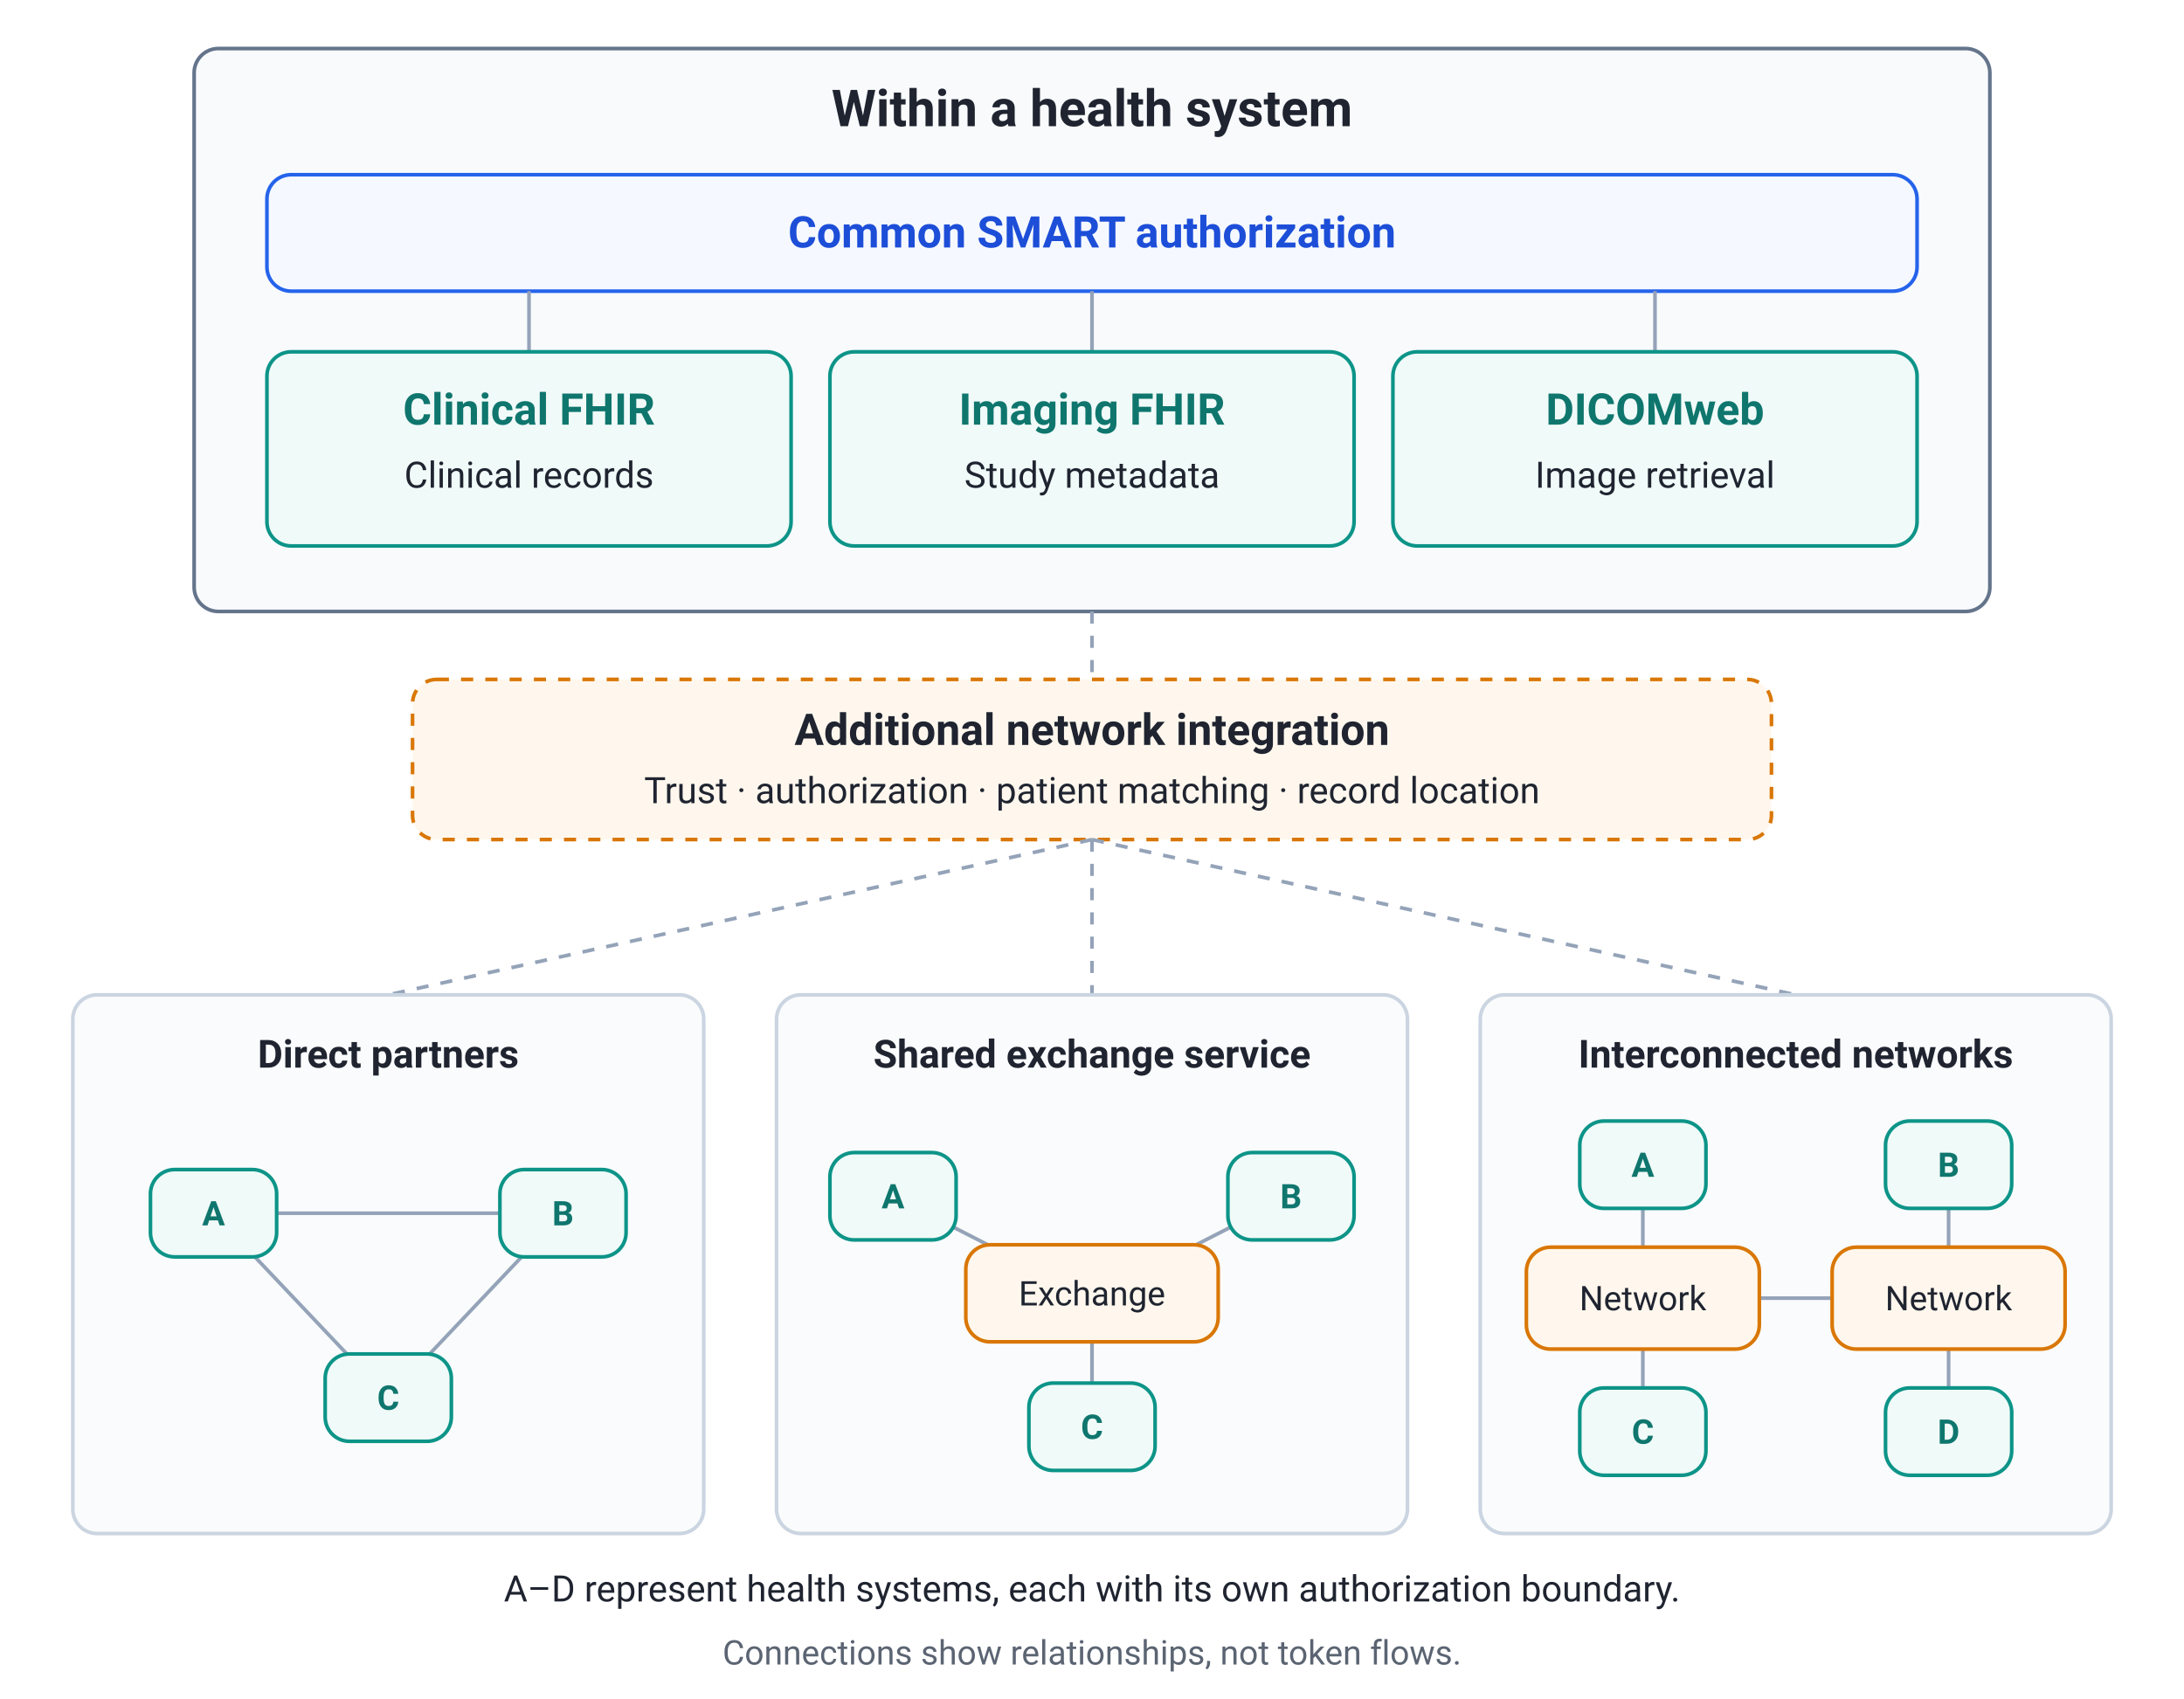
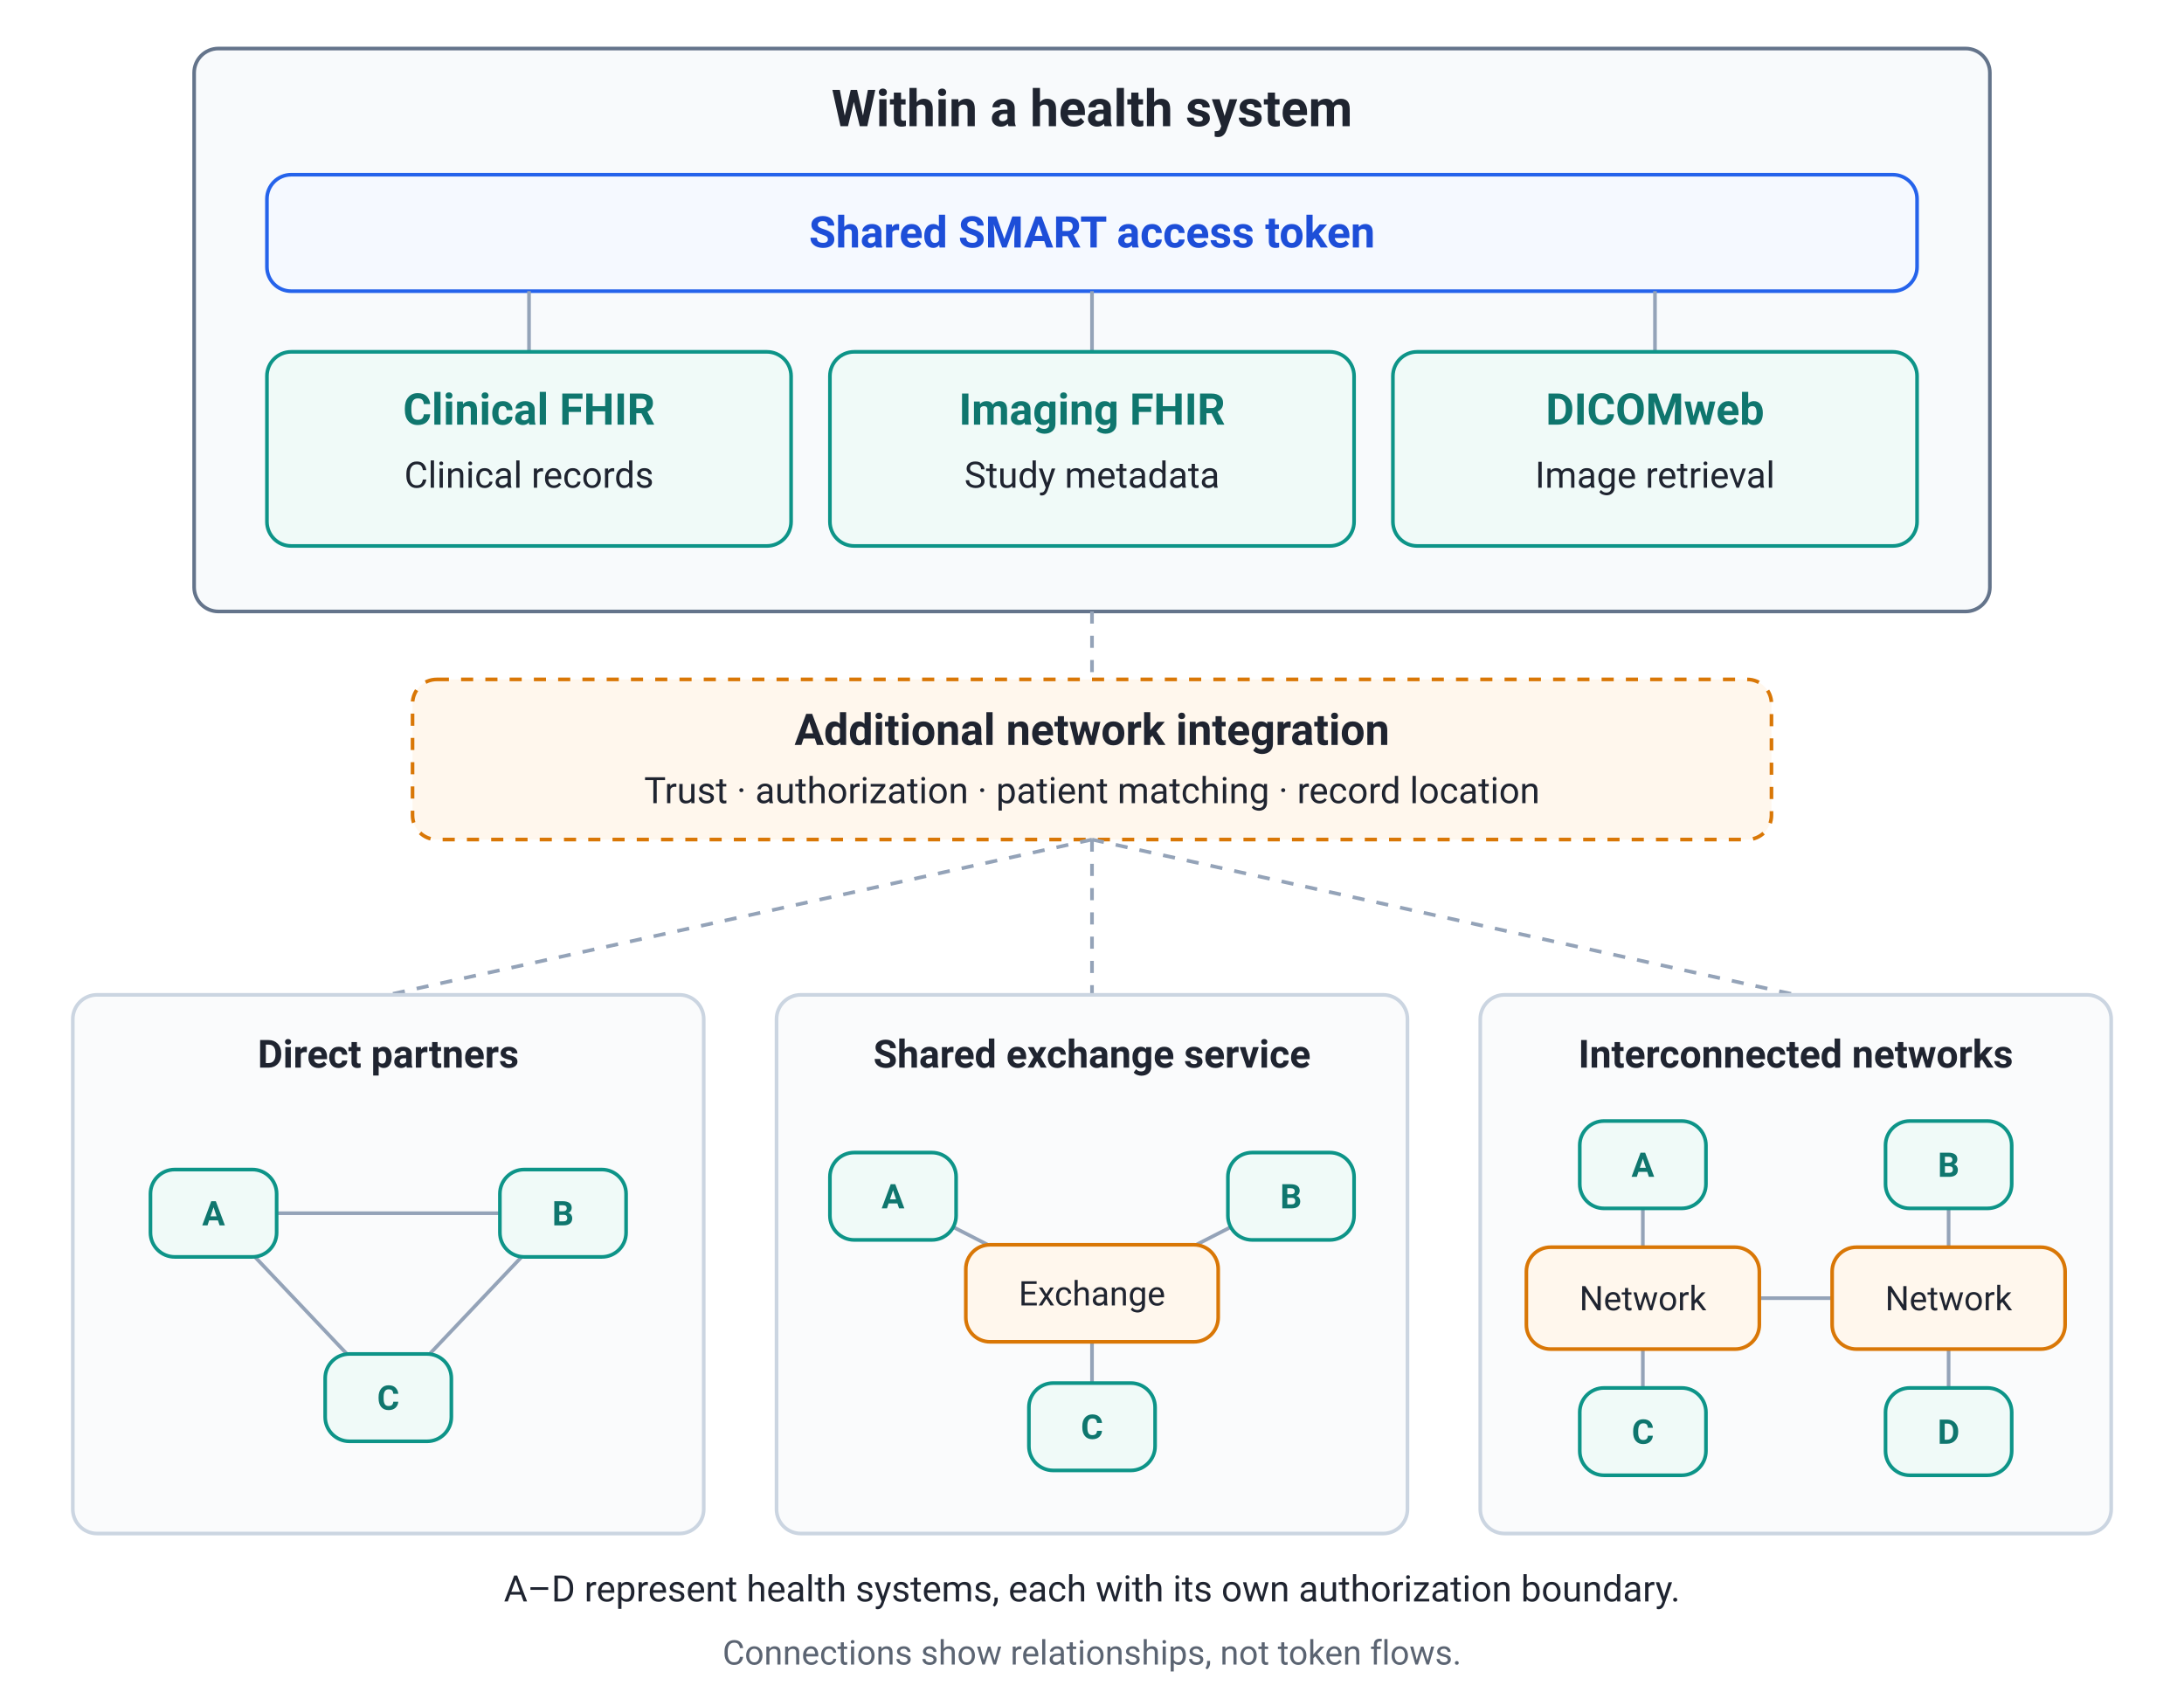
<svg xmlns="http://www.w3.org/2000/svg" viewBox="0 0 900 700" width="900" font-family="-apple-system, Segoe UI, Roboto, Helvetica, Arial, sans-serif" role="img" aria-labelledby="title desc">
  <rect x="80" y="20" width="740" height="232" rx="10" fill="#f8fafc" stroke="#64748b" stroke-width="1.5" />
  <text x="450" y="52" font-size="21" fill="#1f2430" font-weight="600" text-anchor="middle">Within a health system</text>
  <rect x="110" y="72" width="680" height="48" rx="10" fill="#f5f9ff" stroke="#2563eb" stroke-width="1.5" />
-   <text x="450" y="102" font-size="18" fill="#1d4ed8" font-weight="600" text-anchor="middle">Common SMART authorization</text>
+   <text x="450" y="102" font-size="18" fill="#1d4ed8" font-weight="600" text-anchor="middle">Shared SMART access token</text>
  <path d="M218,120 L218,145" fill="none" stroke="#94a3b8" stroke-width="1.5" />
  <rect x="110" y="145" width="216" height="80" rx="10" fill="#f0faf8" stroke="#0d9488" stroke-width="1.5" />
  <text x="218" y="175" font-size="18" fill="#0f766e" font-weight="600" text-anchor="middle">Clinical FHIR</text>
  <text x="218" y="201" font-size="15" fill="#1f2430" font-weight="400" text-anchor="middle">Clinical records</text>
  <path d="M450,120 L450,145" fill="none" stroke="#94a3b8" stroke-width="1.5" />
  <rect x="342" y="145" width="216" height="80" rx="10" fill="#f0faf8" stroke="#0d9488" stroke-width="1.5" />
  <text x="450" y="175" font-size="18" fill="#0f766e" font-weight="600" text-anchor="middle">Imaging FHIR</text>
  <text x="450" y="201" font-size="15" fill="#1f2430" font-weight="400" text-anchor="middle">Study metadata</text>
  <path d="M682,120 L682,145" fill="none" stroke="#94a3b8" stroke-width="1.5" />
  <rect x="574" y="145" width="216" height="80" rx="10" fill="#f0faf8" stroke="#0d9488" stroke-width="1.5" />
  <text x="682" y="175" font-size="18" fill="#0f766e" font-weight="600" text-anchor="middle">DICOMweb</text>
  <text x="682" y="201" font-size="15" fill="#1f2430" font-weight="400" text-anchor="middle">Image retrieval</text>
  <path d="M450,252 L450,280" fill="none" stroke="#94a3b8" stroke-width="1.5" stroke-dasharray="5 5" />
  <rect x="170" y="280" width="560" height="66" rx="10" fill="#fff7ed" stroke="#d97706" stroke-width="1.5" stroke-dasharray="5 5" />
  <text x="450" y="307" font-size="18" fill="#1f2430" font-weight="600" text-anchor="middle">Additional network integration</text>
  <text x="450" y="331" font-size="15" fill="#1f2430" font-weight="400" text-anchor="middle">Trust · authorization · patient matching · record location</text>
  <path d="M450,346 L160,410" fill="none" stroke="#94a3b8" stroke-width="1.5" stroke-dasharray="5 5" />
  <rect x="30" y="410" width="260" height="222" rx="10" fill="#fafbfc" stroke="#cbd5e1" stroke-width="1.5" />
  <text x="160" y="440" font-size="16" fill="#1f2430" font-weight="600" text-anchor="middle">Direct partners</text>
  <path d="M88,500 L232,500" fill="none" stroke="#94a3b8" stroke-width="1.5" />
  <path d="M88,500 L160,576" fill="none" stroke="#94a3b8" stroke-width="1.5" />
  <path d="M232,500 L160,576" fill="none" stroke="#94a3b8" stroke-width="1.5" />
  <rect x="62" y="482" width="52" height="36" rx="10" fill="#f0faf8" stroke="#0d9488" stroke-width="1.5" />
  <text x="88" y="505" font-size="14" fill="#0f766e" font-weight="600" text-anchor="middle">A</text>
  <rect x="206" y="482" width="52" height="36" rx="10" fill="#f0faf8" stroke="#0d9488" stroke-width="1.5" />
  <text x="232" y="505" font-size="14" fill="#0f766e" font-weight="600" text-anchor="middle">B</text>
  <rect x="134" y="558" width="52" height="36" rx="10" fill="#f0faf8" stroke="#0d9488" stroke-width="1.5" />
  <text x="160" y="581" font-size="14" fill="#0f766e" font-weight="600" text-anchor="middle">C</text>
  <path d="M450,346 L450,410" fill="none" stroke="#94a3b8" stroke-width="1.5" stroke-dasharray="5 5" />
  <rect x="320" y="410" width="260" height="222" rx="10" fill="#fafbfc" stroke="#cbd5e1" stroke-width="1.5" />
  <text x="450" y="440" font-size="16" fill="#1f2430" font-weight="600" text-anchor="middle">Shared exchange service</text>
  <path d="M450,535 L368,493" fill="none" stroke="#94a3b8" stroke-width="1.5" />
  <path d="M450,535 L532,493" fill="none" stroke="#94a3b8" stroke-width="1.5" />
  <path d="M450,535 L450,588" fill="none" stroke="#94a3b8" stroke-width="1.5" />
  <rect x="398" y="513" width="104" height="40" rx="10" fill="#fff7ed" stroke="#d97706" stroke-width="1.5" />
  <text x="450" y="538" font-size="14" fill="#1f2430" font-weight="400" text-anchor="middle">Exchange</text>
  <rect x="342" y="475" width="52" height="36" rx="10" fill="#f0faf8" stroke="#0d9488" stroke-width="1.5" />
  <text x="368" y="498" font-size="14" fill="#0f766e" font-weight="600" text-anchor="middle">A</text>
  <rect x="506" y="475" width="52" height="36" rx="10" fill="#f0faf8" stroke="#0d9488" stroke-width="1.5" />
  <text x="532" y="498" font-size="14" fill="#0f766e" font-weight="600" text-anchor="middle">B</text>
  <rect x="424" y="570" width="52" height="36" rx="10" fill="#f0faf8" stroke="#0d9488" stroke-width="1.5" />
  <text x="450" y="593" font-size="14" fill="#0f766e" font-weight="600" text-anchor="middle">C</text>
  <path d="M450,346 L740,410" fill="none" stroke="#94a3b8" stroke-width="1.5" stroke-dasharray="5 5" />
  <rect x="610" y="410" width="260" height="222" rx="10" fill="#fafbfc" stroke="#cbd5e1" stroke-width="1.5" />
  <text x="740" y="440" font-size="16" fill="#1f2430" font-weight="600" text-anchor="middle">Interconnected networks</text>
  <path d="M677,535 L803,535" fill="none" stroke="#94a3b8" stroke-width="1.5" />
  <path d="M677,490 L677,580" fill="none" stroke="#94a3b8" stroke-width="1.5" />
  <rect x="629" y="514" width="96" height="42" rx="10" fill="#fff7ed" stroke="#d97706" stroke-width="1.5" />
  <text x="677" y="540" font-size="14" fill="#1f2430" font-weight="400" text-anchor="middle">Network</text>
  <path d="M803,490 L803,580" fill="none" stroke="#94a3b8" stroke-width="1.5" />
  <rect x="755" y="514" width="96" height="42" rx="10" fill="#fff7ed" stroke="#d97706" stroke-width="1.5" />
  <text x="803" y="540" font-size="14" fill="#1f2430" font-weight="400" text-anchor="middle">Network</text>
  <rect x="651" y="462" width="52" height="36" rx="10" fill="#f0faf8" stroke="#0d9488" stroke-width="1.5" />
  <text x="677" y="485" font-size="14" fill="#0f766e" font-weight="600" text-anchor="middle">A</text>
  <rect x="777" y="462" width="52" height="36" rx="10" fill="#f0faf8" stroke="#0d9488" stroke-width="1.5" />
  <text x="803" y="485" font-size="14" fill="#0f766e" font-weight="600" text-anchor="middle">B</text>
  <rect x="651" y="572" width="52" height="36" rx="10" fill="#f0faf8" stroke="#0d9488" stroke-width="1.5" />
  <text x="677" y="595" font-size="14" fill="#0f766e" font-weight="600" text-anchor="middle">C</text>
  <rect x="777" y="572" width="52" height="36" rx="10" fill="#f0faf8" stroke="#0d9488" stroke-width="1.5" />
  <text x="803" y="595" font-size="14" fill="#0f766e" font-weight="600" text-anchor="middle">D</text>
  <text x="450" y="660" font-size="15" fill="#1f2430" font-weight="400" text-anchor="middle">A–D represent health systems, each with its own authorization boundary.</text>
  <text x="450" y="686" font-size="14" fill="#5b6472" font-weight="400" text-anchor="middle">Connections show relationships, not token flows.</text>
</svg>
